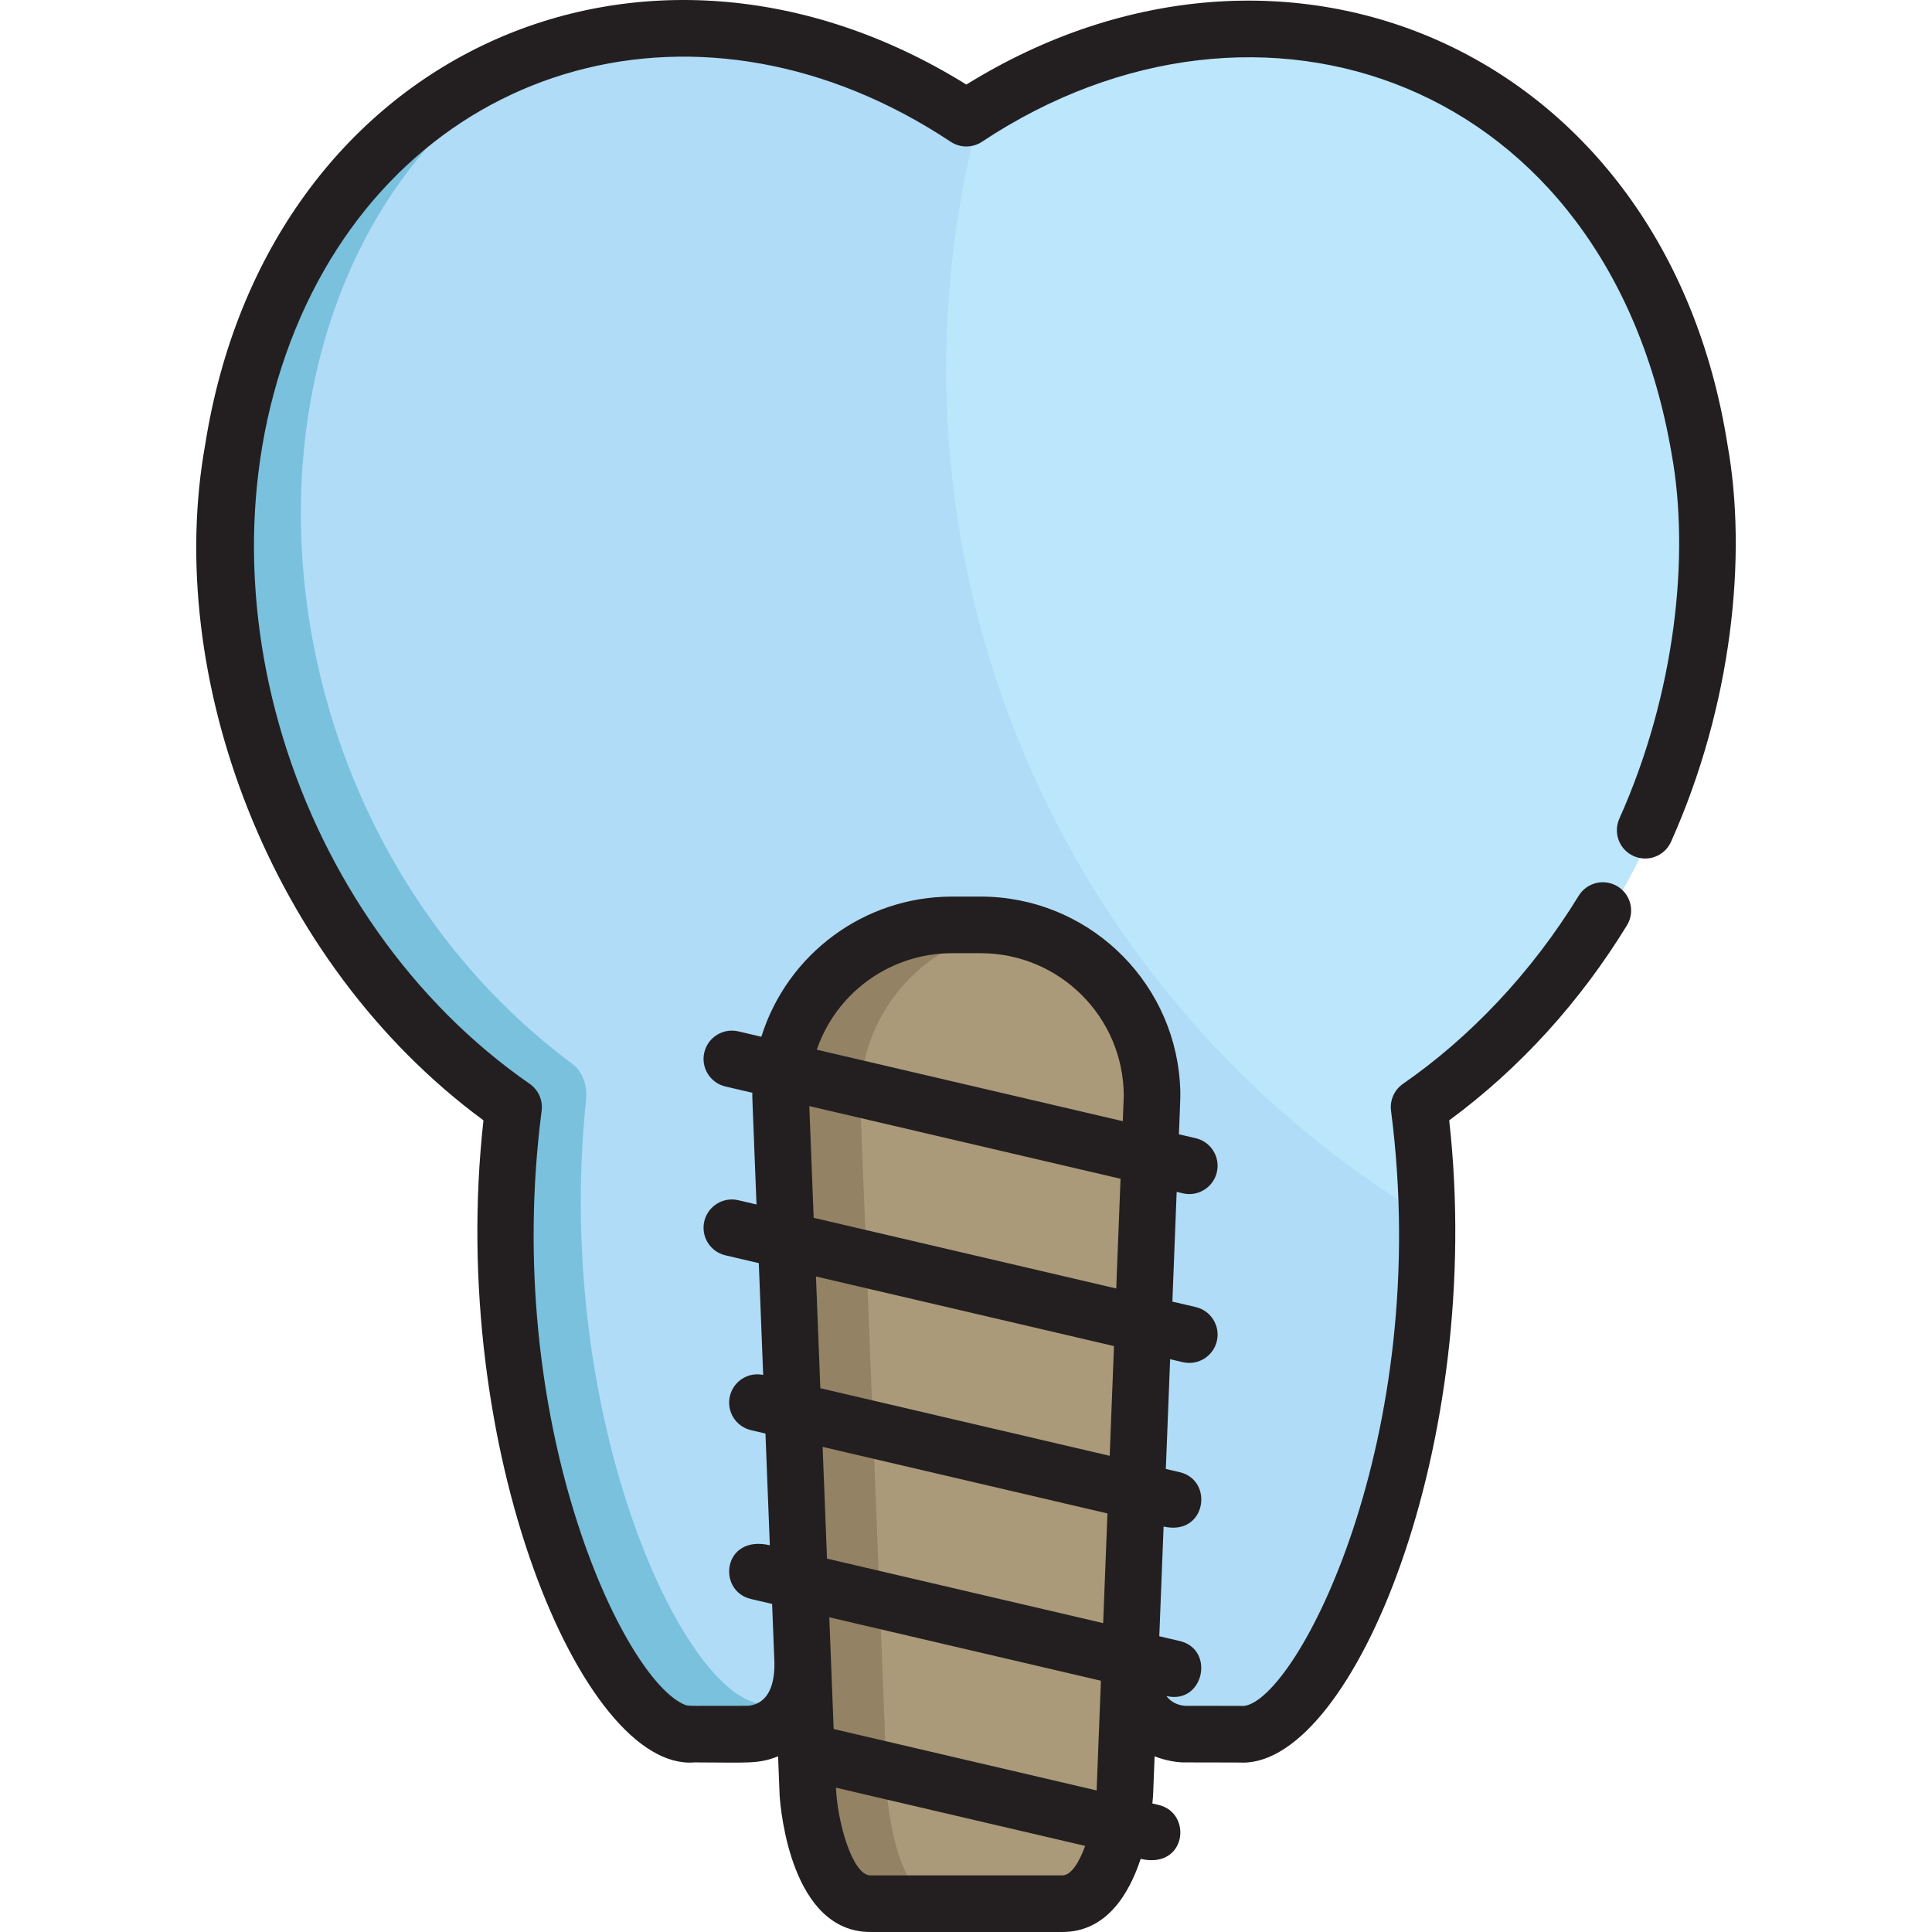
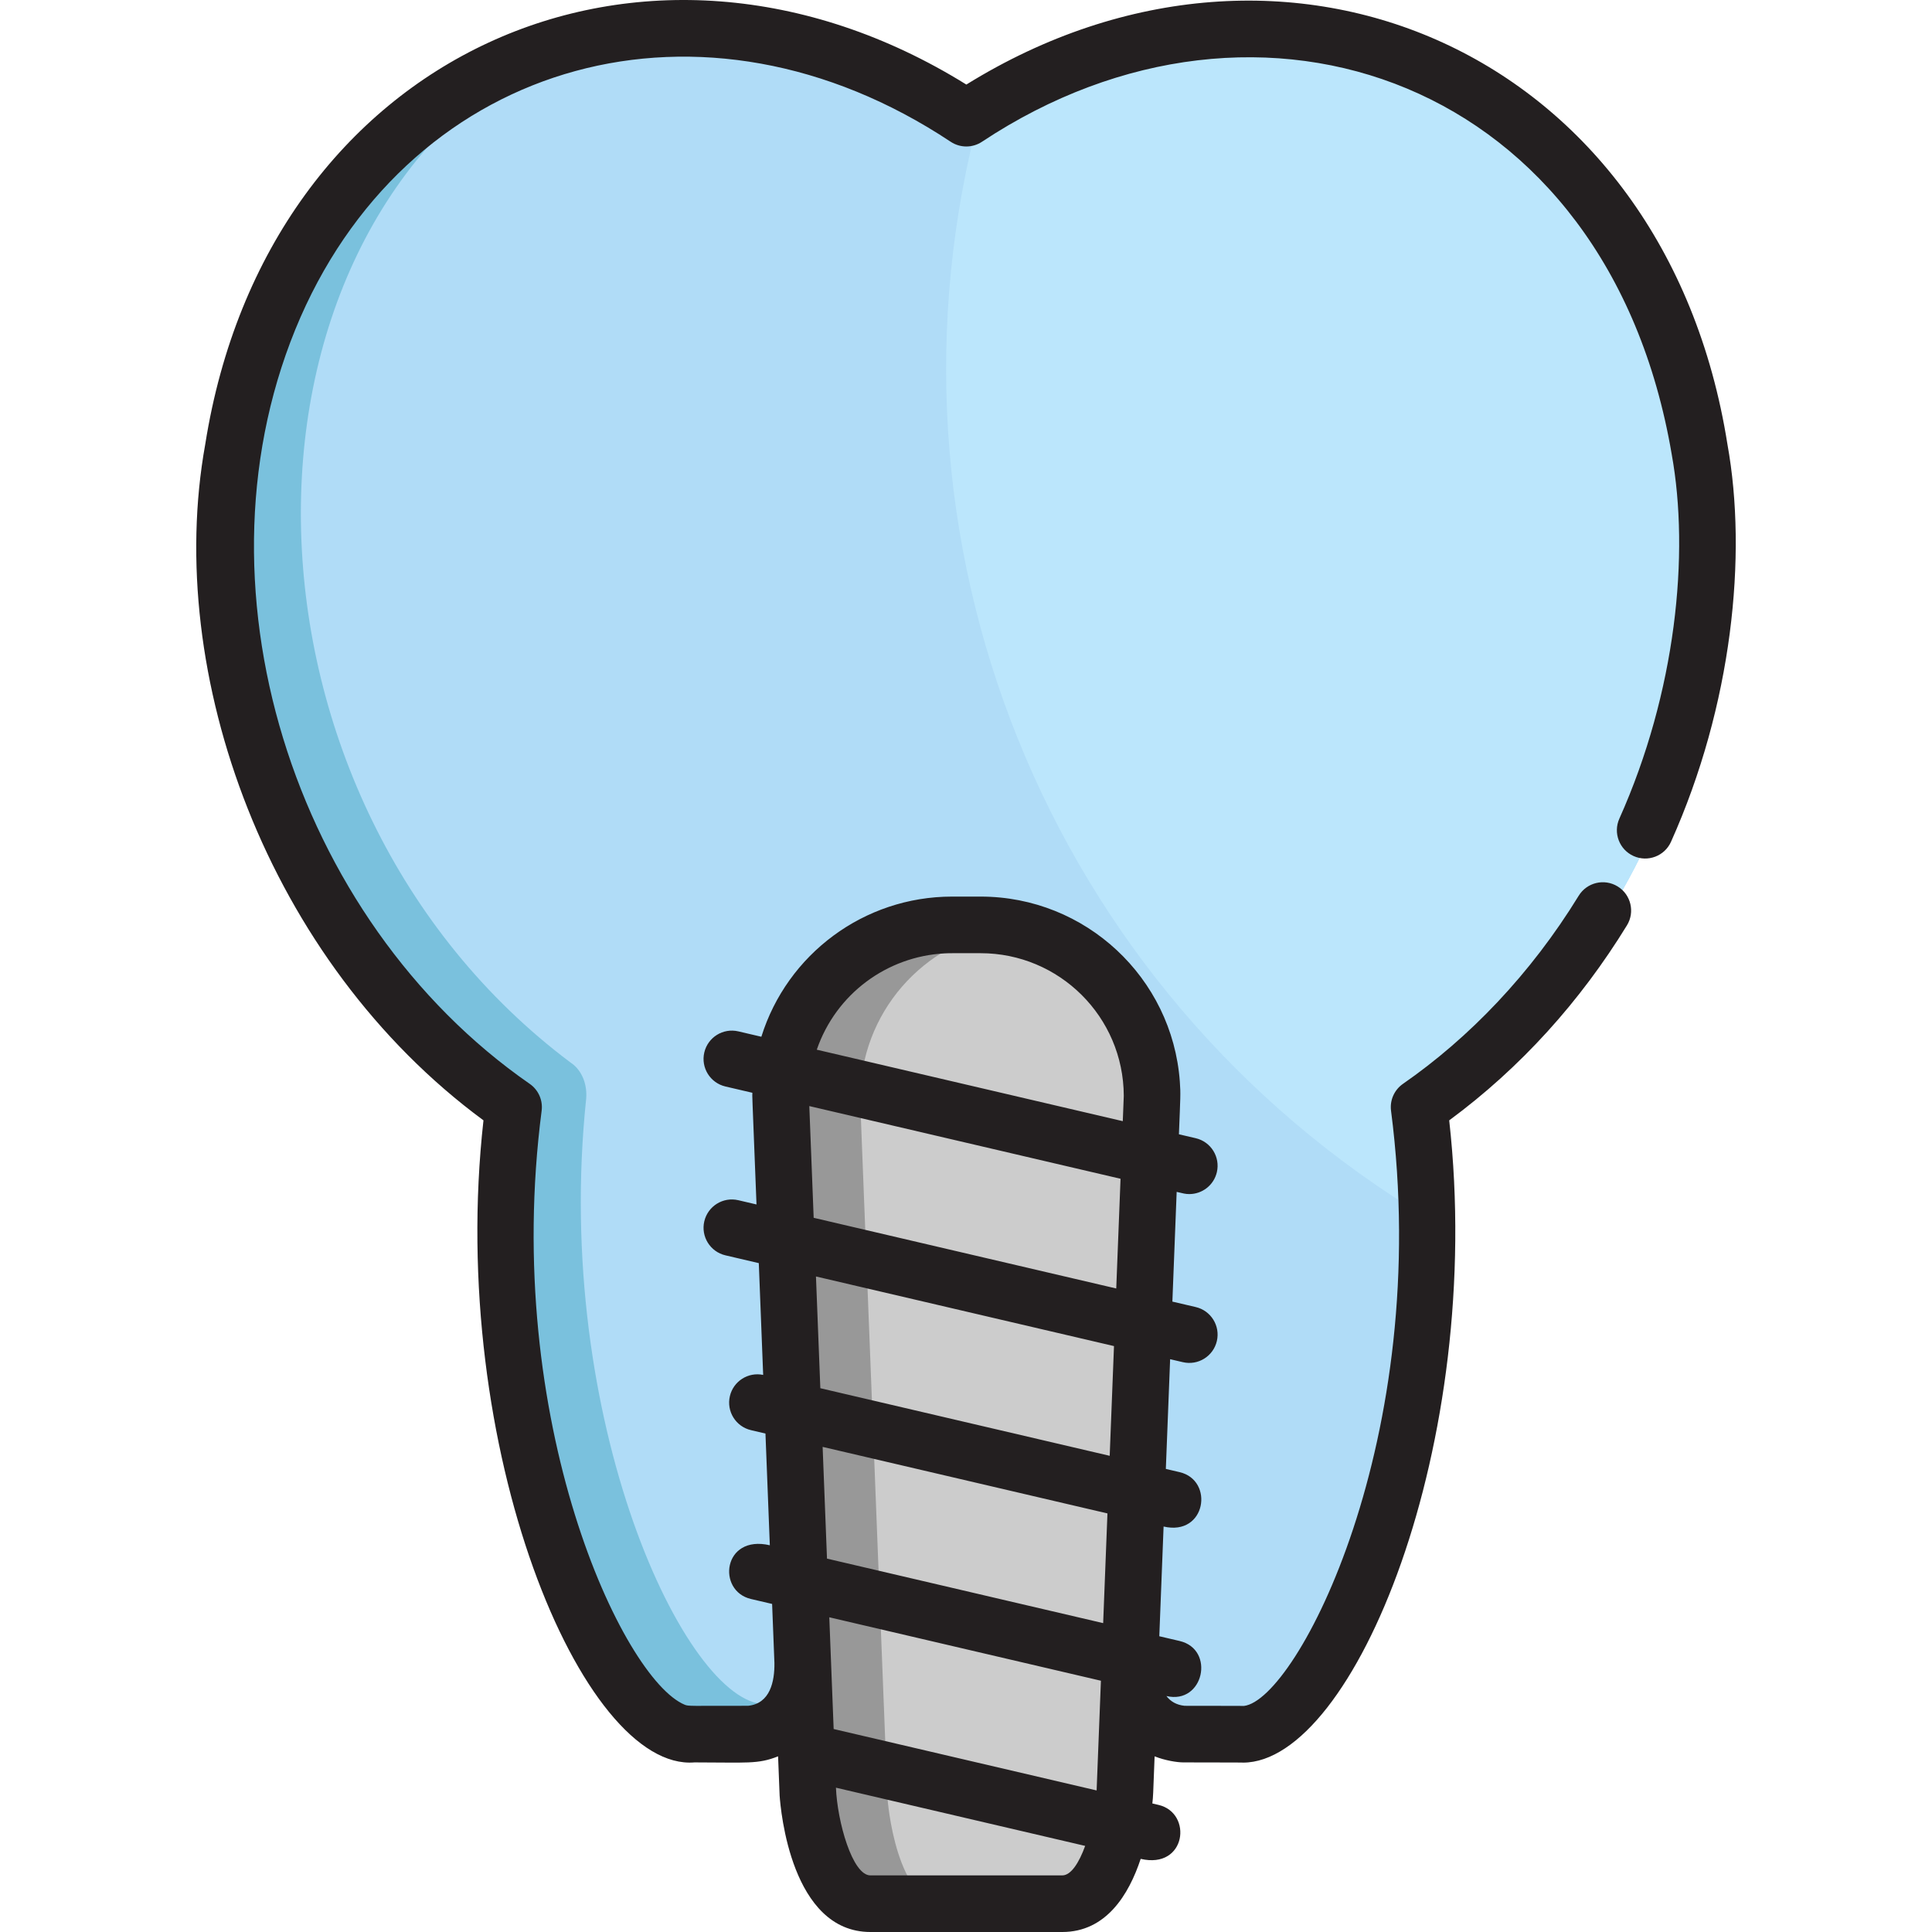
<svg xmlns="http://www.w3.org/2000/svg" version="1.1" id="Layer_1" x="0px" y="0px" viewBox="0 0 512.001 512.001" style="enable-background:new 0 0 512.001 512.001;" xml:space="preserve">
  <path style="fill:#B0DCF7;" d="M332.475,7.712c0,0,0,0-0.002,0c0.002,0-5.412-0.009-5.412-0.009l0,0h-0.002c0,0,0,0-0.002,0  c-18.921,0.128-46.137,7.45-70.836,23.858c-23.629-15.697-51.687-23.729-70.836-23.858c0,0,0,0-0.002,0c0,0-5.417,0.009-5.416,0.009  c-95.891,0-149.028,110.953-104.388,211.961c12.697,28.903,33.427,55.72,60.431,74.444c-11.349,87.579,25.212,166.526,46.76,166.526  c0,0-0.79-0.057,15.836-0.057c13.514-1.021,14.234-15.168,14.175-19.073h1.944l-5.873-150.25c0-8.731,2.573-17.155,7.441-24.362  c13.324-19.74,33.327-19.39,41.856-19.235c29.198,0.519,45.421,21.851,45.438,43.56l-5.872,150.287h1.945  c-0.193,12.415,6.703,19.073,14.177,19.073c17.33,0,17.023,0.393,20.028-0.853c21.694-8.991,53.216-83.408,42.563-165.616  C501.648,207.38,464.288,8.875,332.475,7.712z" />
  <path style="fill:#7AC1DD;" d="M202.807,451.625c-20.993,0-56.44-75.24-47.46-160.494c0.343-4.527-1.686-7.984-4.158-9.549  l0.003-0.003c-91.988-68.991-95.997-217.016-7.2-267.79C69.967,38.896,37.465,133.431,75.579,219.672  c12.697,28.903,33.428,55.72,60.431,74.444c-11.349,87.579,25.212,166.525,46.76,166.525c0,0-0.79-0.057,15.836-0.057  c7.06-0.535,10.627-4.65,12.415-9.017C202.519,451.568,202.773,451.625,202.807,451.625z" />
  <path style="fill:#BBE6FC;" d="M332.475,7.712c0,0,0,0-0.002,0c0.002,0-5.412-0.01-5.412-0.01l0,0h-0.002c0,0,0,0-0.002,0l0,0  c-17.371,0.117-42.532,6.274-67.203,21.529C229.285,142.403,277.241,262.3,378.52,322.932c-0.164-9.433-0.827-19.068-2.091-28.817  C501.648,207.38,464.288,8.875,332.475,7.712z" />
-   <path style="fill:#AA9A79;" d="M305.532,291.262c0-25.124-20.359-45.519-45.52-45.519l0,0c-7.496,0-30.351-2.127-45.331,20.069  c-4.908,7.266-7.774,16.025-7.774,25.45l7.233,185.087l0,0c0.233,1.31,2.239,29.265,16.612,29.265c12.259,0,40.904,0,50.934,0  c14.573,0,16.596-29.036,16.612-29.255v-0.01l0,0L305.532,291.262z" />
-   <path style="fill:#938264;" d="M235.182,476.359c-0.003-0.016-7.236-185.079-7.236-185.098c0-22.724,16.693-41.735,38.794-45.01  c-2.198-0.325-4.44-0.509-6.727-0.509l0,0c-7.496,0-30.351-2.127-45.331,20.069c-4.908,7.266-7.774,16.025-7.774,25.45  c0.001,0.018,7.232,185.082,7.235,185.098c0.014,0.219,2.037,29.255,16.61,29.255c2.47,0,18.554,0,21.039,0  C237.219,505.614,235.195,476.579,235.182,476.359z" />
+   <path style="fill:#cccccc;" d="M305.532,291.262c0-25.124-20.359-45.519-45.52-45.519l0,0c-7.496,0-30.351-2.127-45.331,20.069  c-4.908,7.266-7.774,16.025-7.774,25.45l7.233,185.087l0,0c0.233,1.31,2.239,29.265,16.612,29.265c12.259,0,40.904,0,50.934,0  c14.573,0,16.596-29.036,16.612-29.255v-0.01l0,0L305.532,291.262z" />
+   <path style="fill:#989898;" d="M235.182,476.359c-0.003-0.016-7.236-185.079-7.236-185.098c0-22.724,16.693-41.735,38.794-45.01  c-2.198-0.325-4.44-0.509-6.727-0.509l0,0c-7.496,0-30.351-2.127-45.331,20.069c-4.908,7.266-7.774,16.025-7.774,25.45  c0.001,0.018,7.232,185.082,7.235,185.098c0.014,0.219,2.037,29.255,16.61,29.255c2.47,0,18.554,0,21.039,0  C237.219,505.614,235.195,476.579,235.182,476.359z" />
  <path style="fill:#231F20;" d="M457.791,117.756C441.311,13.544,340.677-29.991,256.094,22.409  c-85.28-52.958-185.296-8.413-201.705,95.347c-11.006,60.942,16.546,137.001,73.736,179.15  c-9.703,86.855,26.228,172.637,55.934,170.149c13.832,0,16.775,0.536,22.14-1.609c0.007,0.183,0.397,10.213,0.411,10.395  c0.265,3.888,3.101,36.161,24.061,36.161h50.841c11.605,0,17.647-9.892,20.78-19.382c12.102,2.829,13.858-12.168,4.728-14.301  l-1.635-0.382c0.242-2.289,0.165-1.396,0.599-12.489c2.749,1.099,5.942,1.607,7.616,1.607c16.361,0,15.808,0.057,15.808,0.057  c29.371,0,64.224-84.511,54.648-170.204c18.896-13.928,34.728-31.504,47.104-51.683c2.165-3.531,1.059-8.149-2.473-10.315  c-3.533-2.165-8.149-1.058-10.316,2.473c-12.719,20.743-29.064,37.71-46.567,49.848c-2.304,1.598-3.525,4.347-3.164,7.127  c11.226,86.626-24.958,156.186-39.019,157.74c0,0,0.761-0.043-15.696-0.043c-2.209-0.225-3.751-1.2-4.814-2.588  c9.867,2.337,13.036-12.36,3.49-14.59l-5.374-1.255l1.137-29.074c11.242,2.62,13.493-12.254,4.237-14.416l-3.641-0.851l1.137-29.078  l3.373,0.788c4.051,0.944,8.07-1.578,9.01-5.598c0.941-4.034-1.564-8.067-5.598-9.01l-6.189-1.445l1.136-29.076  c1.725,0.402,2.298,0.581,3.353,0.581c3.405,0,6.488-2.337,7.297-5.796c0.941-4.034-1.564-8.067-5.598-9.01l-4.456-1.04  c0.389-9.929,0.49-10.669,0.241-14.012c-2.027-27.434-24.939-48.979-52.793-48.979c-0.87,0-6.711,0-7.57,0  c-23.341,0-43.705,15.267-50.536,37.144l-6.113-1.428c-4.033-0.938-8.066,1.564-9.01,5.598c-0.941,4.034,1.564,8.067,5.598,9.01  l7.142,1.668c-0.03,1.616-0.159-2.537,1.097,29.597l-4.826-1.128c-4.033-0.94-8.066,1.563-9.01,5.598  c-0.941,4.034,1.564,8.067,5.598,9.011l8.847,2.066l1.158,29.622c-3.971-0.823-7.896,1.659-8.823,5.632  c-0.941,4.033,1.564,8.067,5.598,9.011l3.833,0.896l1.155,29.609c-12.461-2.907-14.112,12.109-4.99,14.24l5.598,1.308l0.612,15.655  c0.059,4.884-1.121,10.743-6.977,11.339c-15.349,0-15.794,0.141-16.794-0.28c-16.43-6.809-48.583-75.129-37.92-157.417  c0.36-2.78-0.86-5.529-3.164-7.127C77.749,243.8,48.995,154.147,79.641,84.045v0.001c30.098-68.521,106.824-89.939,172.3-46.478  c2.514,1.668,5.782,1.668,8.294,0c73.459-48.732,165.889-16.494,182.779,82.778c4.812,26.529,1.131,63.125-13.868,96.605  c-1.694,3.78-0.004,8.218,3.776,9.912c3.778,1.693,8.218,0.005,9.912-3.776C459.057,186.906,463.112,147.203,457.791,117.756z   M293.486,401.072l-1.137,29.074l-73.187-17.095l-1.157-29.611L293.486,401.072z M217.397,367.892l-1.158-29.612l78.98,18.447  l-1.137,29.078L217.397,367.892z M295.816,341.462l-80.184-18.73l-1.157-29.61l82.479,19.264L295.816,341.462z M281.511,496.999  H230.67c-4.791,0-8.782-14.296-9.135-23.242l66.046,15.426C285.956,493.656,283.827,496.999,281.511,496.999z M220.928,458.209  l-1.157-29.611l71.983,16.813l-1.137,29.075L220.928,458.209z M259.877,252.607c20.816,0,37.858,16.823,37.936,37.796l-0.263,6.718  l-81.096-18.941c5.104-14.808,18.594-24.693,33.794-25.517C251.575,252.59,251.568,252.607,259.877,252.607z" />
  <g>
</g>
  <g>
</g>
  <g>
</g>
  <g>
</g>
  <g>
</g>
  <g>
</g>
  <g>
</g>
  <g>
</g>
  <g>
</g>
  <g>
</g>
  <g>
</g>
  <g>
</g>
  <g>
</g>
  <g>
</g>
  <g>
</g>
</svg>
